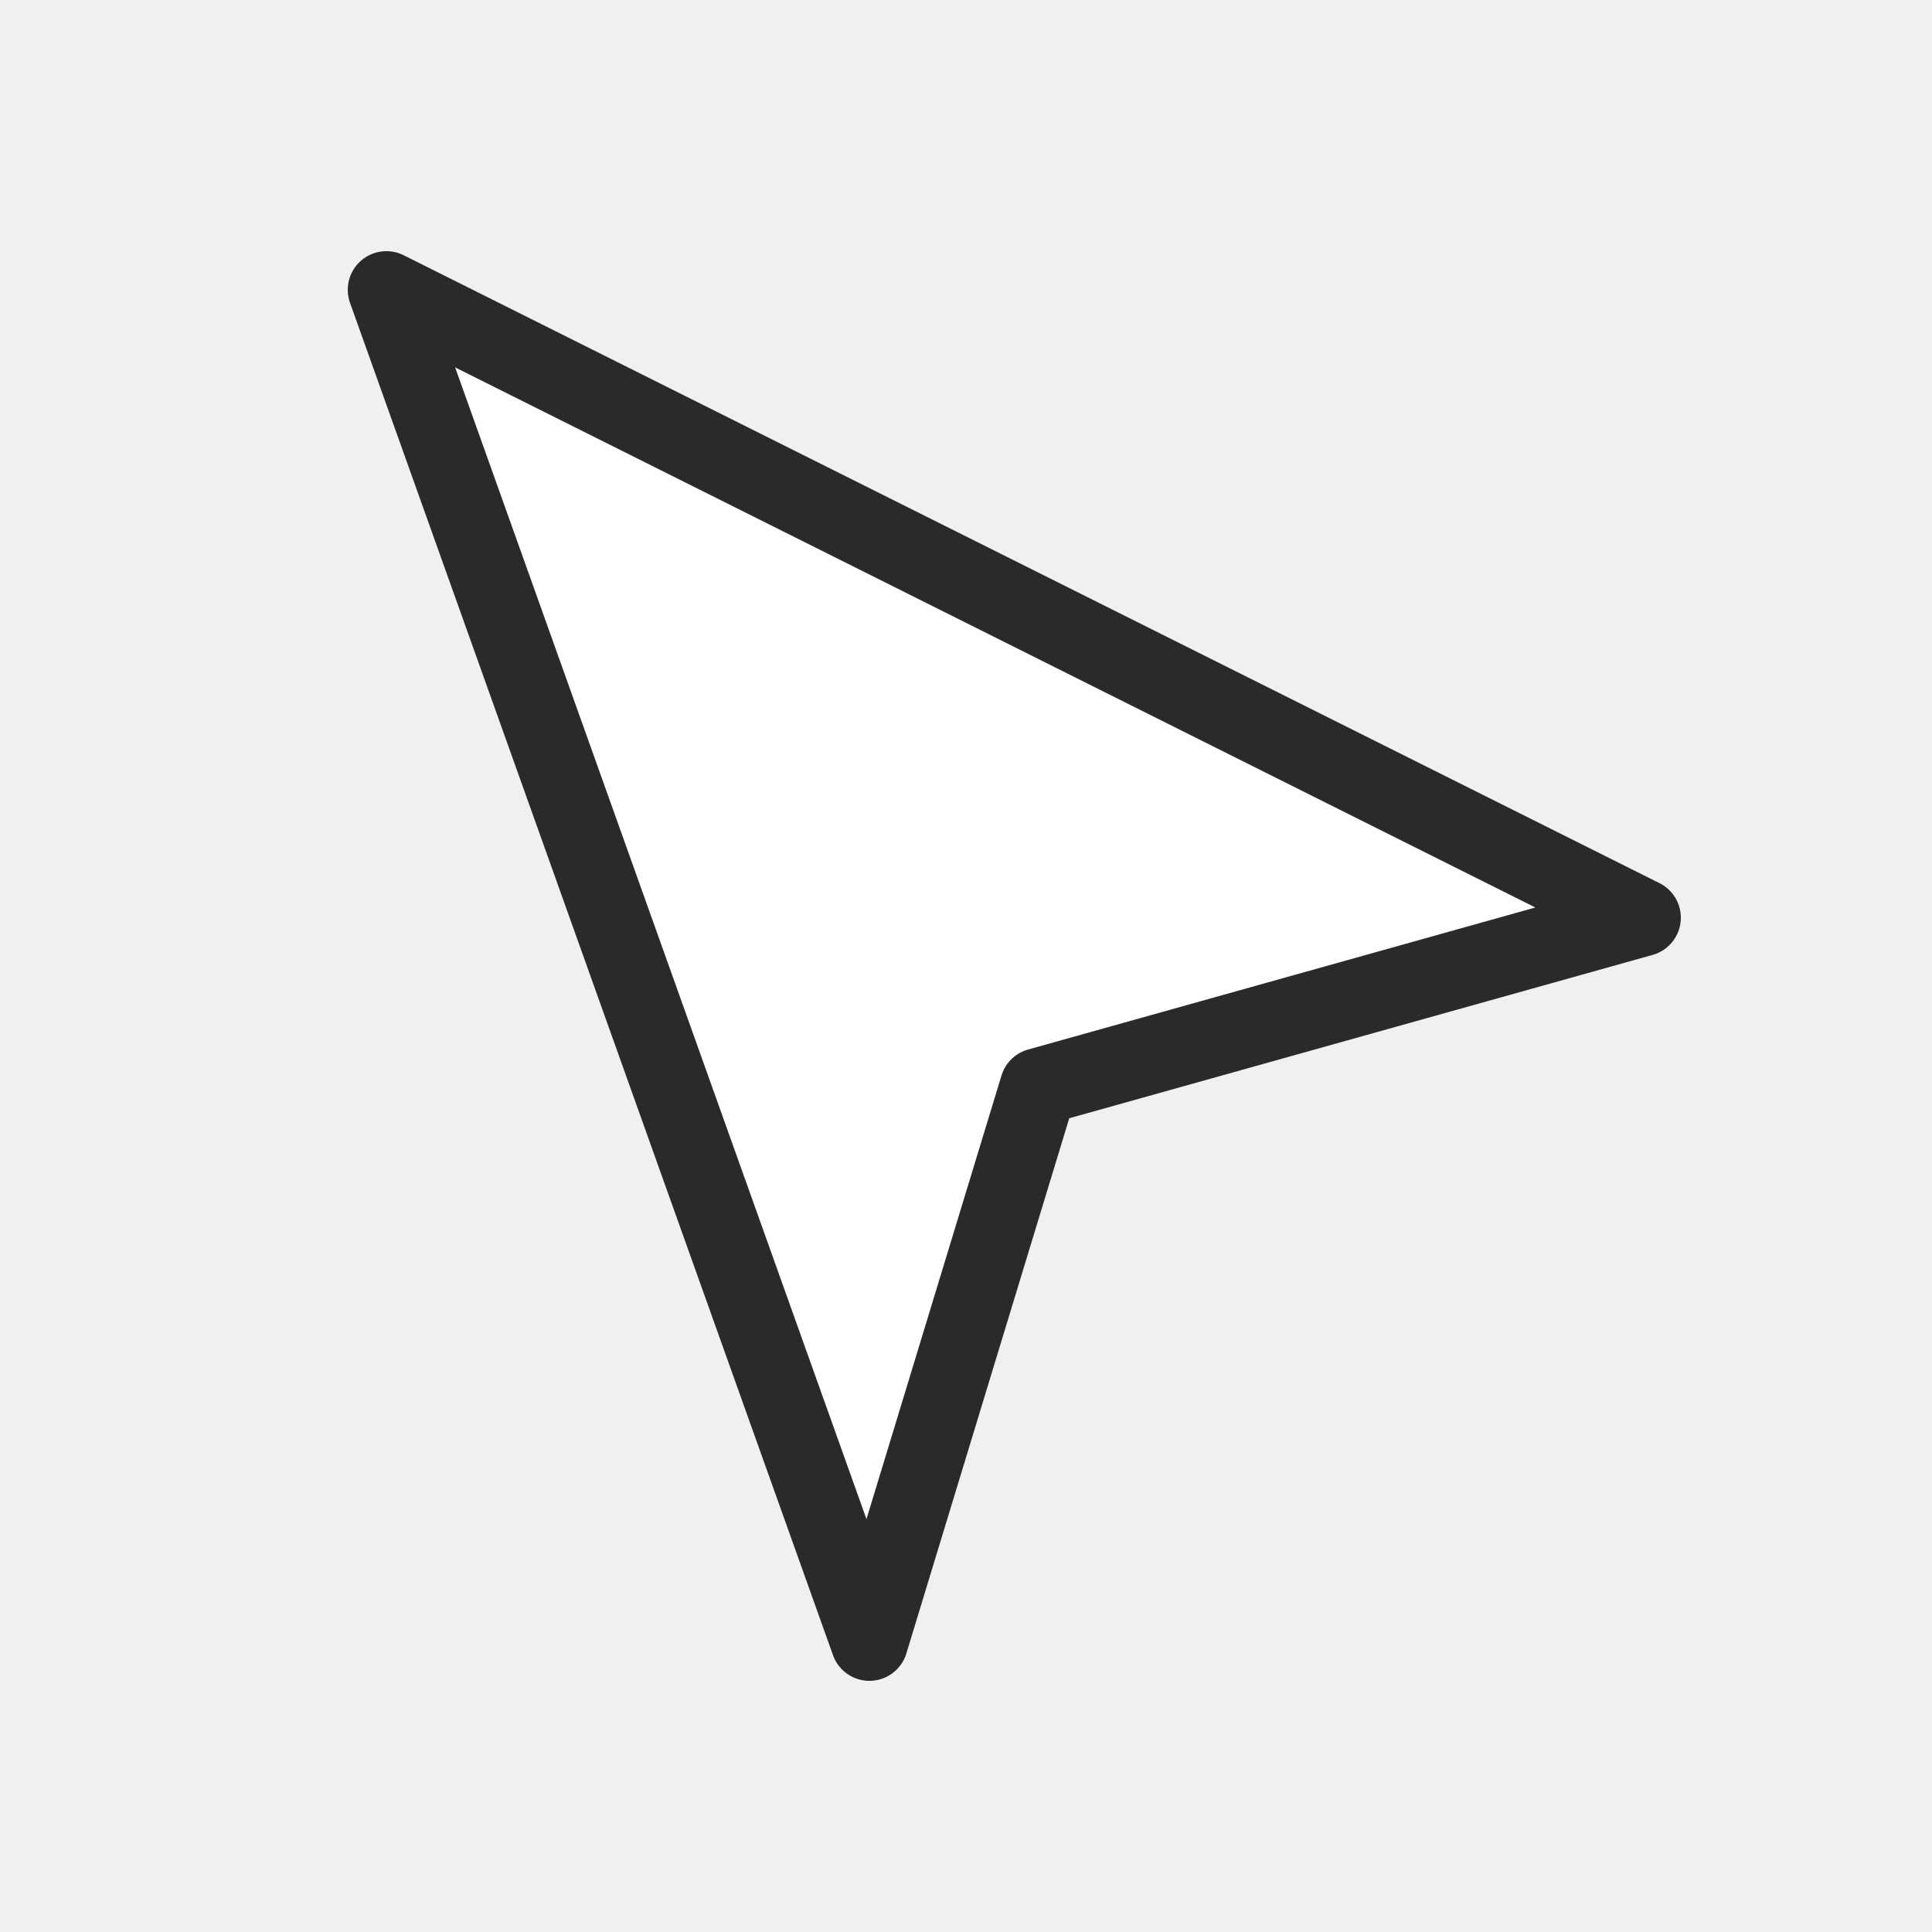
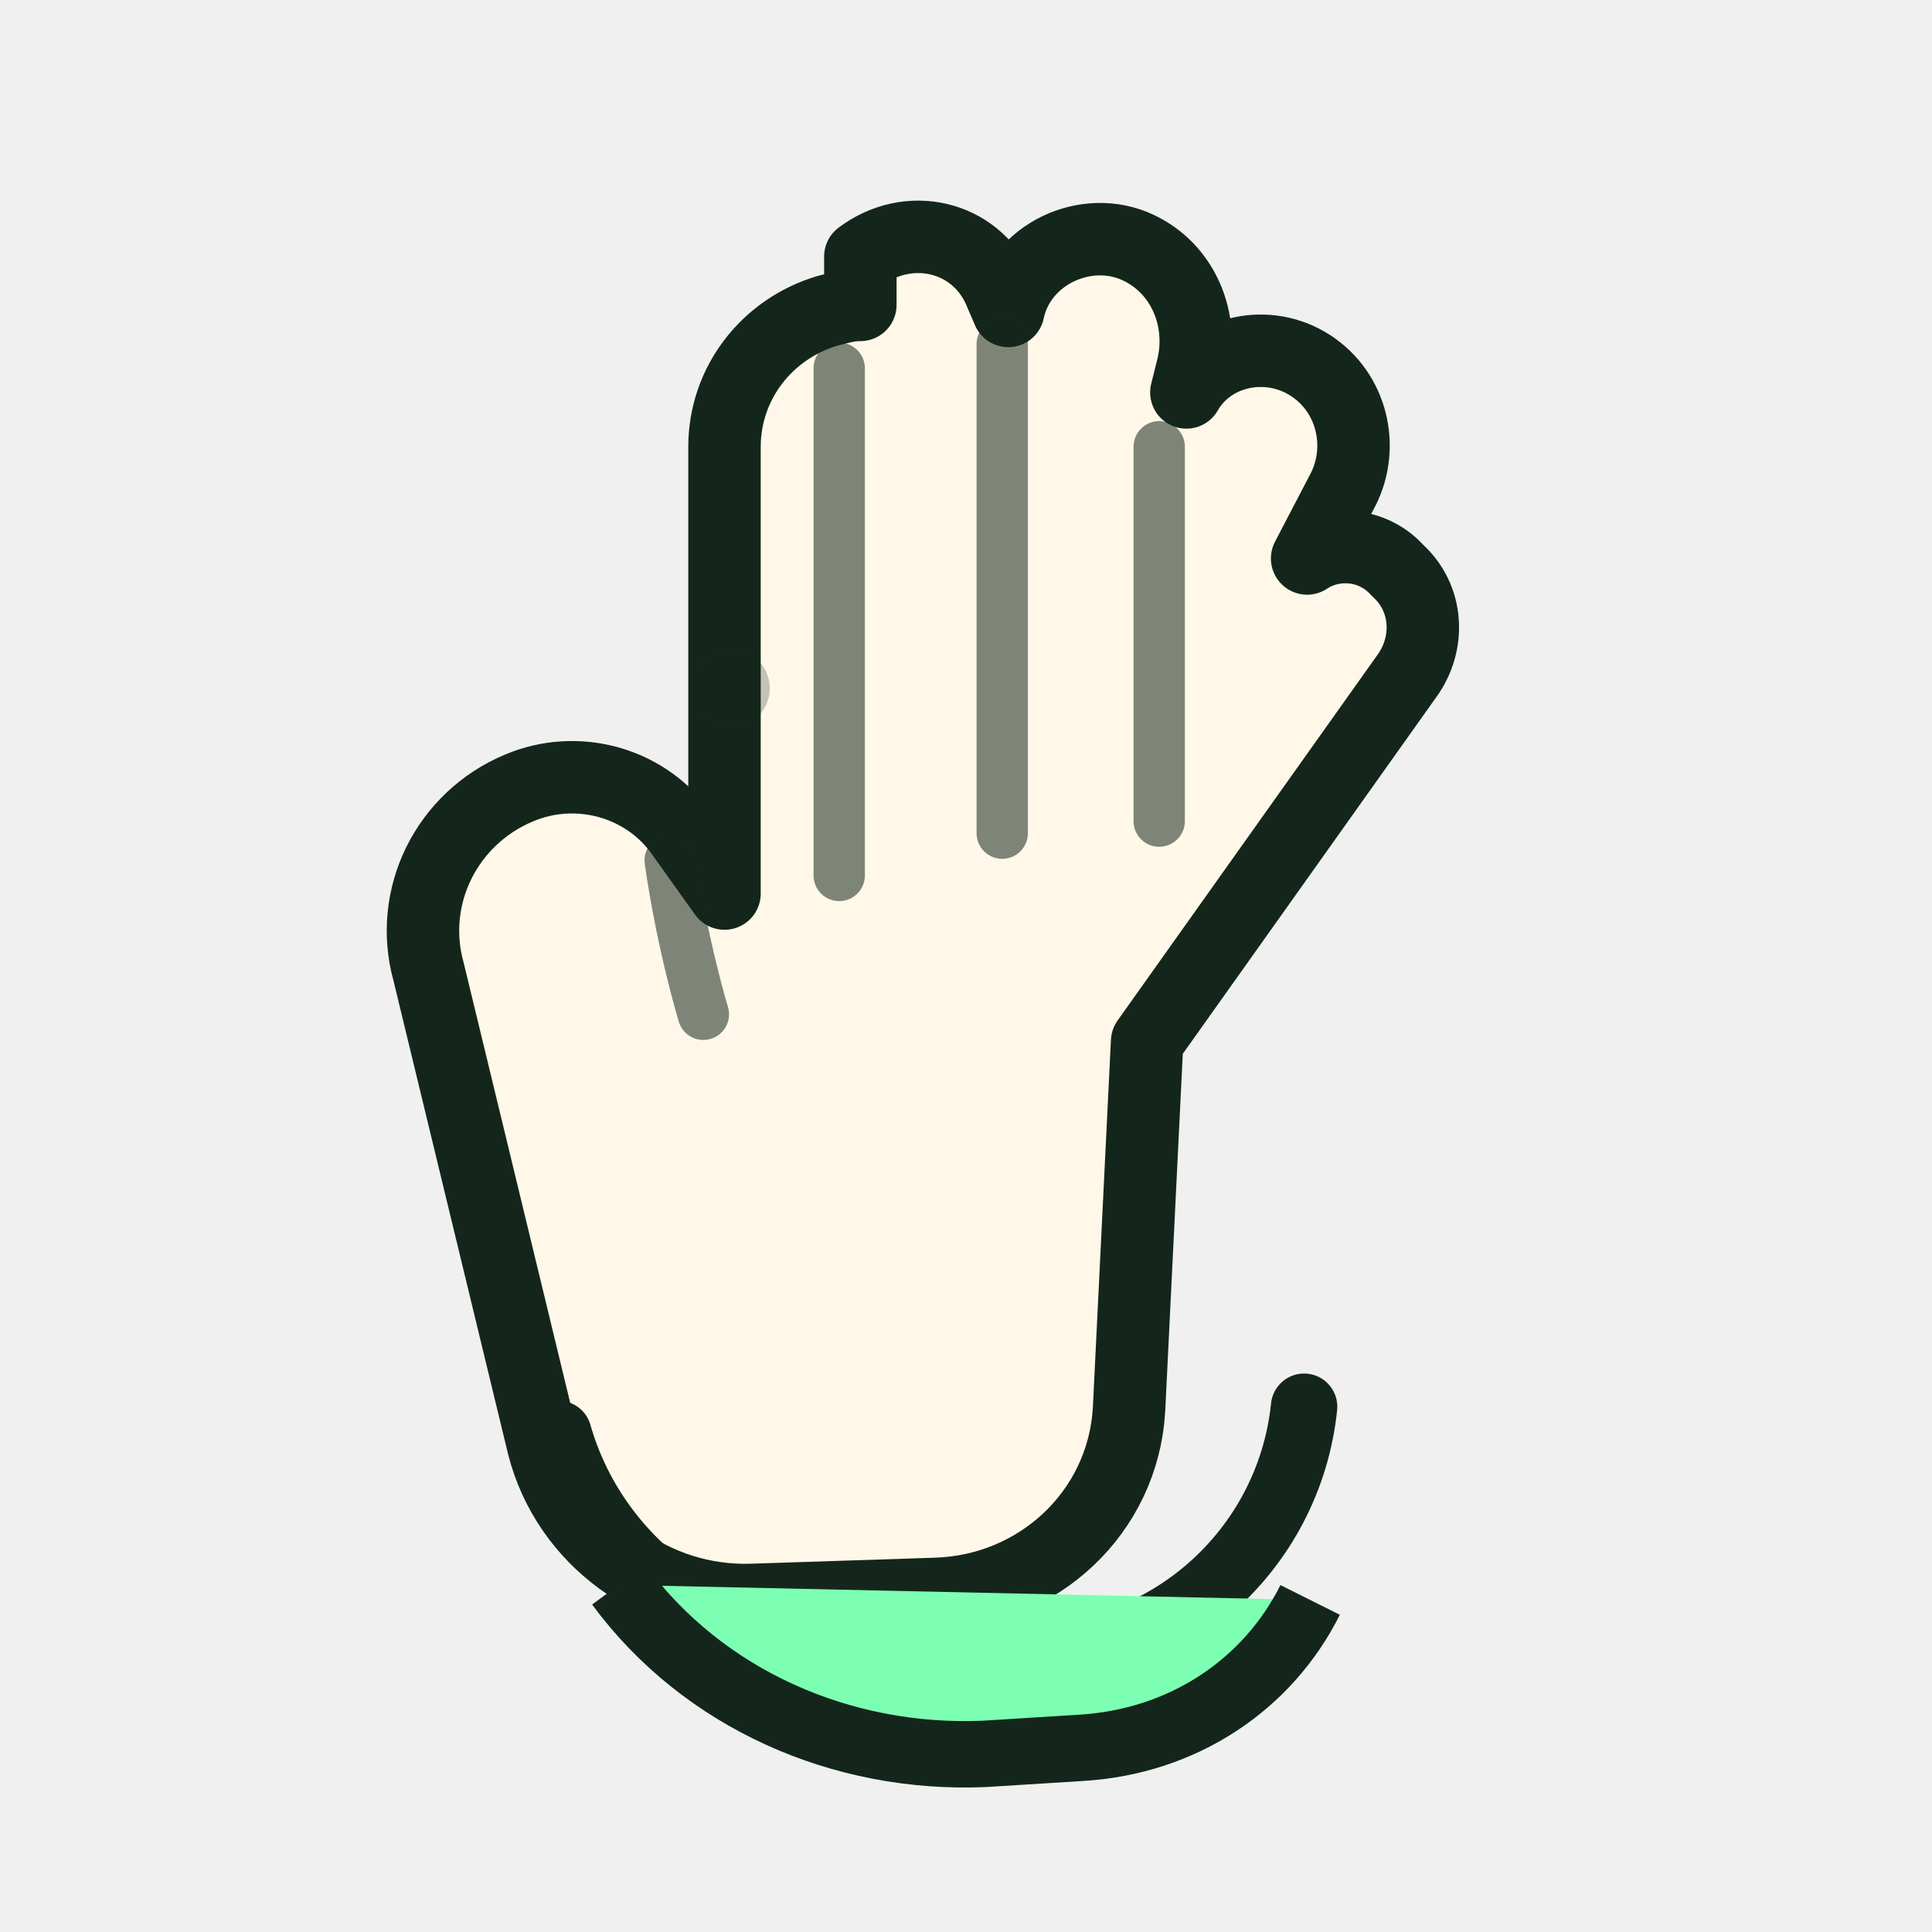
- <svg xmlns="http://www.w3.org/2000/svg" width="40" height="40" viewBox="0 0 40 40" fill="none">
-   <path d="M8 6L18 34L21.5 22.5L34 19L8 6Z" fill="#ffffff" stroke="#2a2a2a" stroke-width="1.6" stroke-linejoin="round" />
+ <svg xmlns="http://www.w3.org/2000/svg" width="64" height="64" viewBox="0 0 64 64" fill="none">
+   <path d="M28.5 8.5c1.6-1.2 3.8-.7 4.6 1.1l.3.7c.4-1.9 2.6-2.9 4.3-2.1 1.5.7 2.2 2.4 1.8 4l-.2.8c.8-1.4 2.7-1.8 4.1-.9 1.4.9 1.8 2.7 1.1 4.1l-1.2 2.3c.9-.6 2.2-.5 3 .4 1 .9 1.1 2.4.3 3.5L38 34.5l-.6 12.2c-.2 3.4-3 6-6.4 6.1l-6.1.2c-3.2.1-6.1-2-6.9-5.1L14.2 32.2c-.7-2.5.6-5.1 3-6.1 1.9-.8 4.1-.2 5.3 1.4l1.5 2.1V14.8c0-2.1 1.4-3.9 3.4-4.5.4-.1.7-.2 1.1-.2z" fill="#FFF8E8" stroke="#14261C" stroke-width="2.4" stroke-linejoin="round" />
+   <path d="M22.2 28.5c.4 2.8 1.1 5.1 1.1 5.1M27.8 12.2v16.8M33.2 11.4v16.2M38.4 14.8v12.4" stroke="#14261C" stroke-width="1.7" stroke-linecap="round" opacity="0.55" />
+   <path d="M18.5 47.5c1.2 4.2 5.1 7.1 9.5 7.2l5.8.2c4.8.1 8.9-3.5 9.4-8.3" stroke="#14261C" stroke-width="2.2" stroke-linecap="round" fill="none" />
+   <path d="M20.5 52.5c2.8 3.8 7.4 5.8 12.1 5.6l3.2-.2c3.4-.2 6.2-2.1 7.6-4.9" fill="#7DFFB3" stroke="#14261C" stroke-width="2.2" stroke-linejoin="round" />
+   <circle cx="24.2" cy="22.8" r="1.3" fill="#14261C" opacity="0.25" />
</svg>
